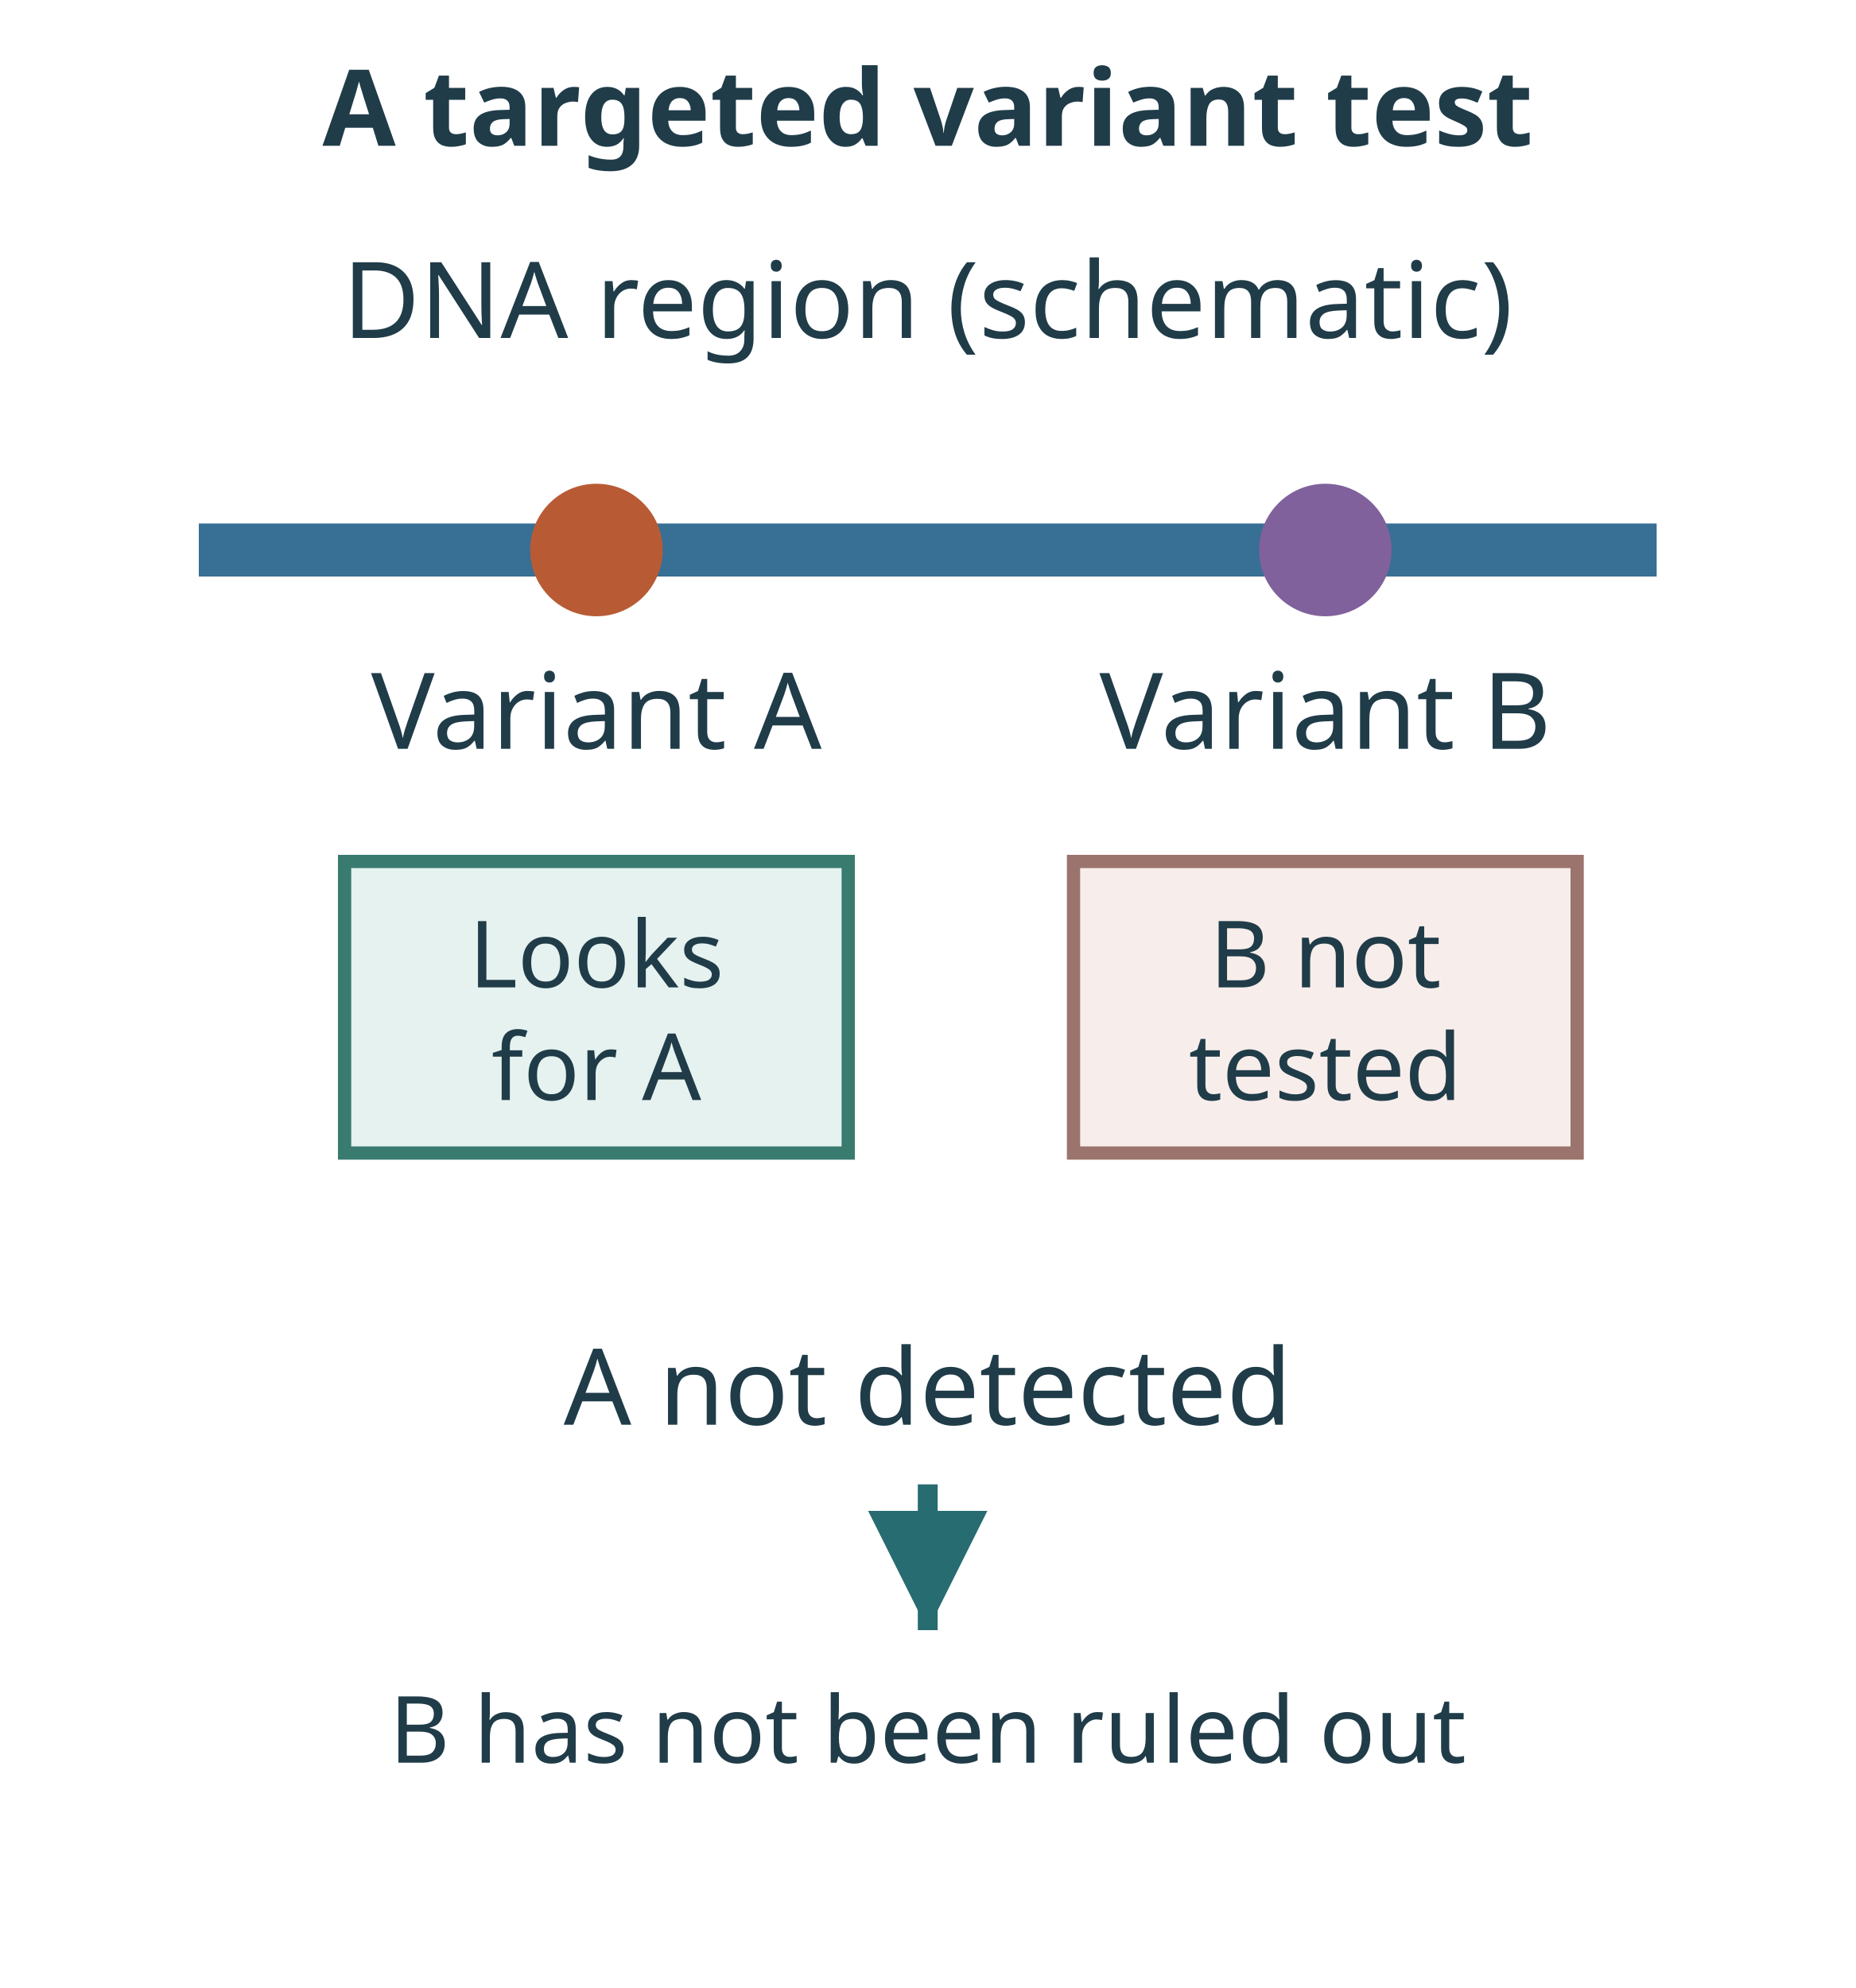
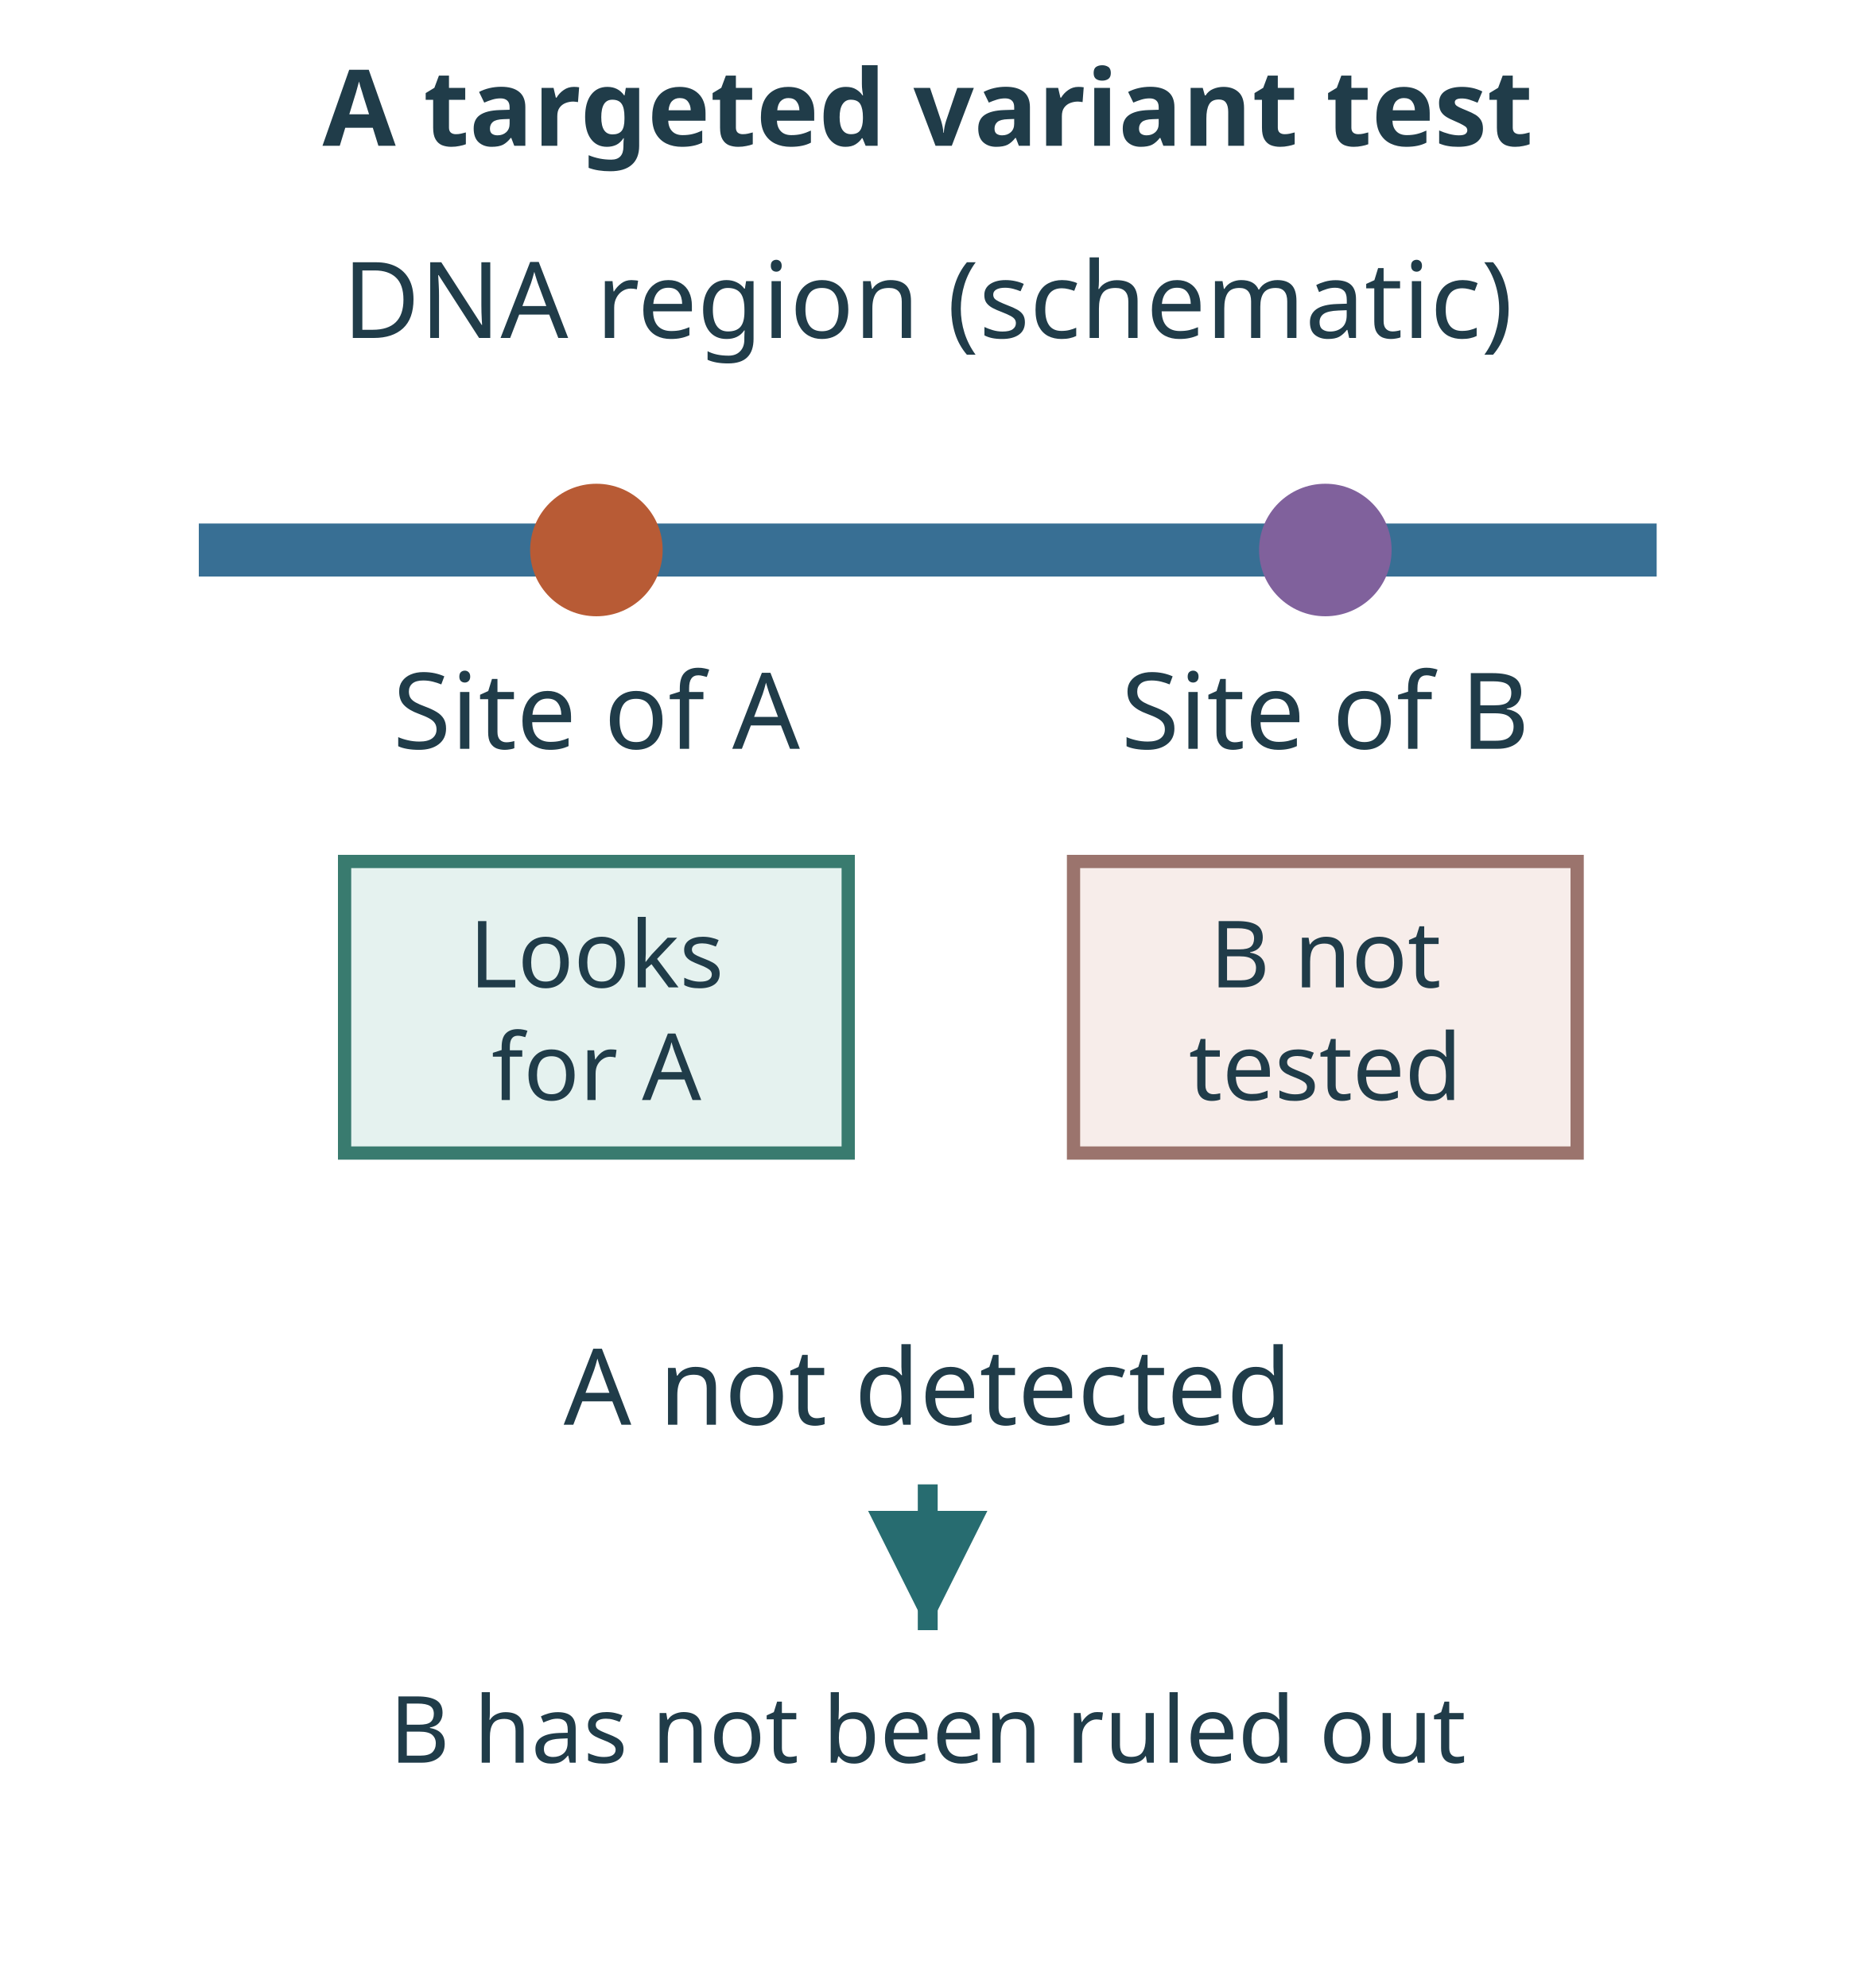
<svg xmlns="http://www.w3.org/2000/svg" viewBox="0 0 280 300" width="280" height="300">
  <style>text{font:16px system-ui,sans-serif;fill:#203c49}.small{font-size:14px}.t{font-weight:700}.a{fill:none;stroke:#276c70;stroke-width:3;marker-end:url(#arr)}.b{fill:#e6f3ef;stroke:#397b6f;stroke-width:2}.r{fill:#f9eadd;stroke:#a55b32;stroke-width:2}</style>
  <defs>
    <marker id="arr" markerWidth="8" markerHeight="8" refX="6" refY="3" orient="auto">
      <path d="M0,0 L0,6 L6,3z" fill="#276c70" />
    </marker>
  </defs>
  <text x="140" y="22" text-anchor="middle" class="t">A targeted variant test</text>
  <text x="140" y="51" text-anchor="middle">DNA region (schematic)</text>
  <path d="M30 83h220" stroke="#386f94" stroke-width="8" />
  <circle cx="90" cy="83" r="10" fill="#b85b35" />
  <circle cx="200" cy="83" r="10" fill="#80619c" />
-   <text x="90" y="113" text-anchor="middle">Variant A</text>
-   <text x="200" y="113" text-anchor="middle">Variant B</text>
+   <text x="90" y="113" text-anchor="middle">Site of A</text>
+   <text x="200" y="113" text-anchor="middle">Site of B</text>
  <path d="M52 130h76v44H52z" fill="#e5f2ef" stroke="#397b6f" stroke-width="2" />
  <text x="90" y="149" text-anchor="middle" class="small">Looks</text>
  <text x="90" y="166" text-anchor="middle" class="small">for A</text>
  <path d="M162 130h76v44h-76z" fill="#f7edea" stroke="#9b746d" stroke-width="2" />
  <text x="200" y="149" text-anchor="middle" class="small">B not</text>
  <text x="200" y="166" text-anchor="middle" class="small">tested</text>
  <text x="140" y="215" text-anchor="middle">A not detected</text>
  <path class="a" d="M140 224v22" />
  <text x="140" y="266" text-anchor="middle" class="small">B has not been ruled out</text>
</svg>
